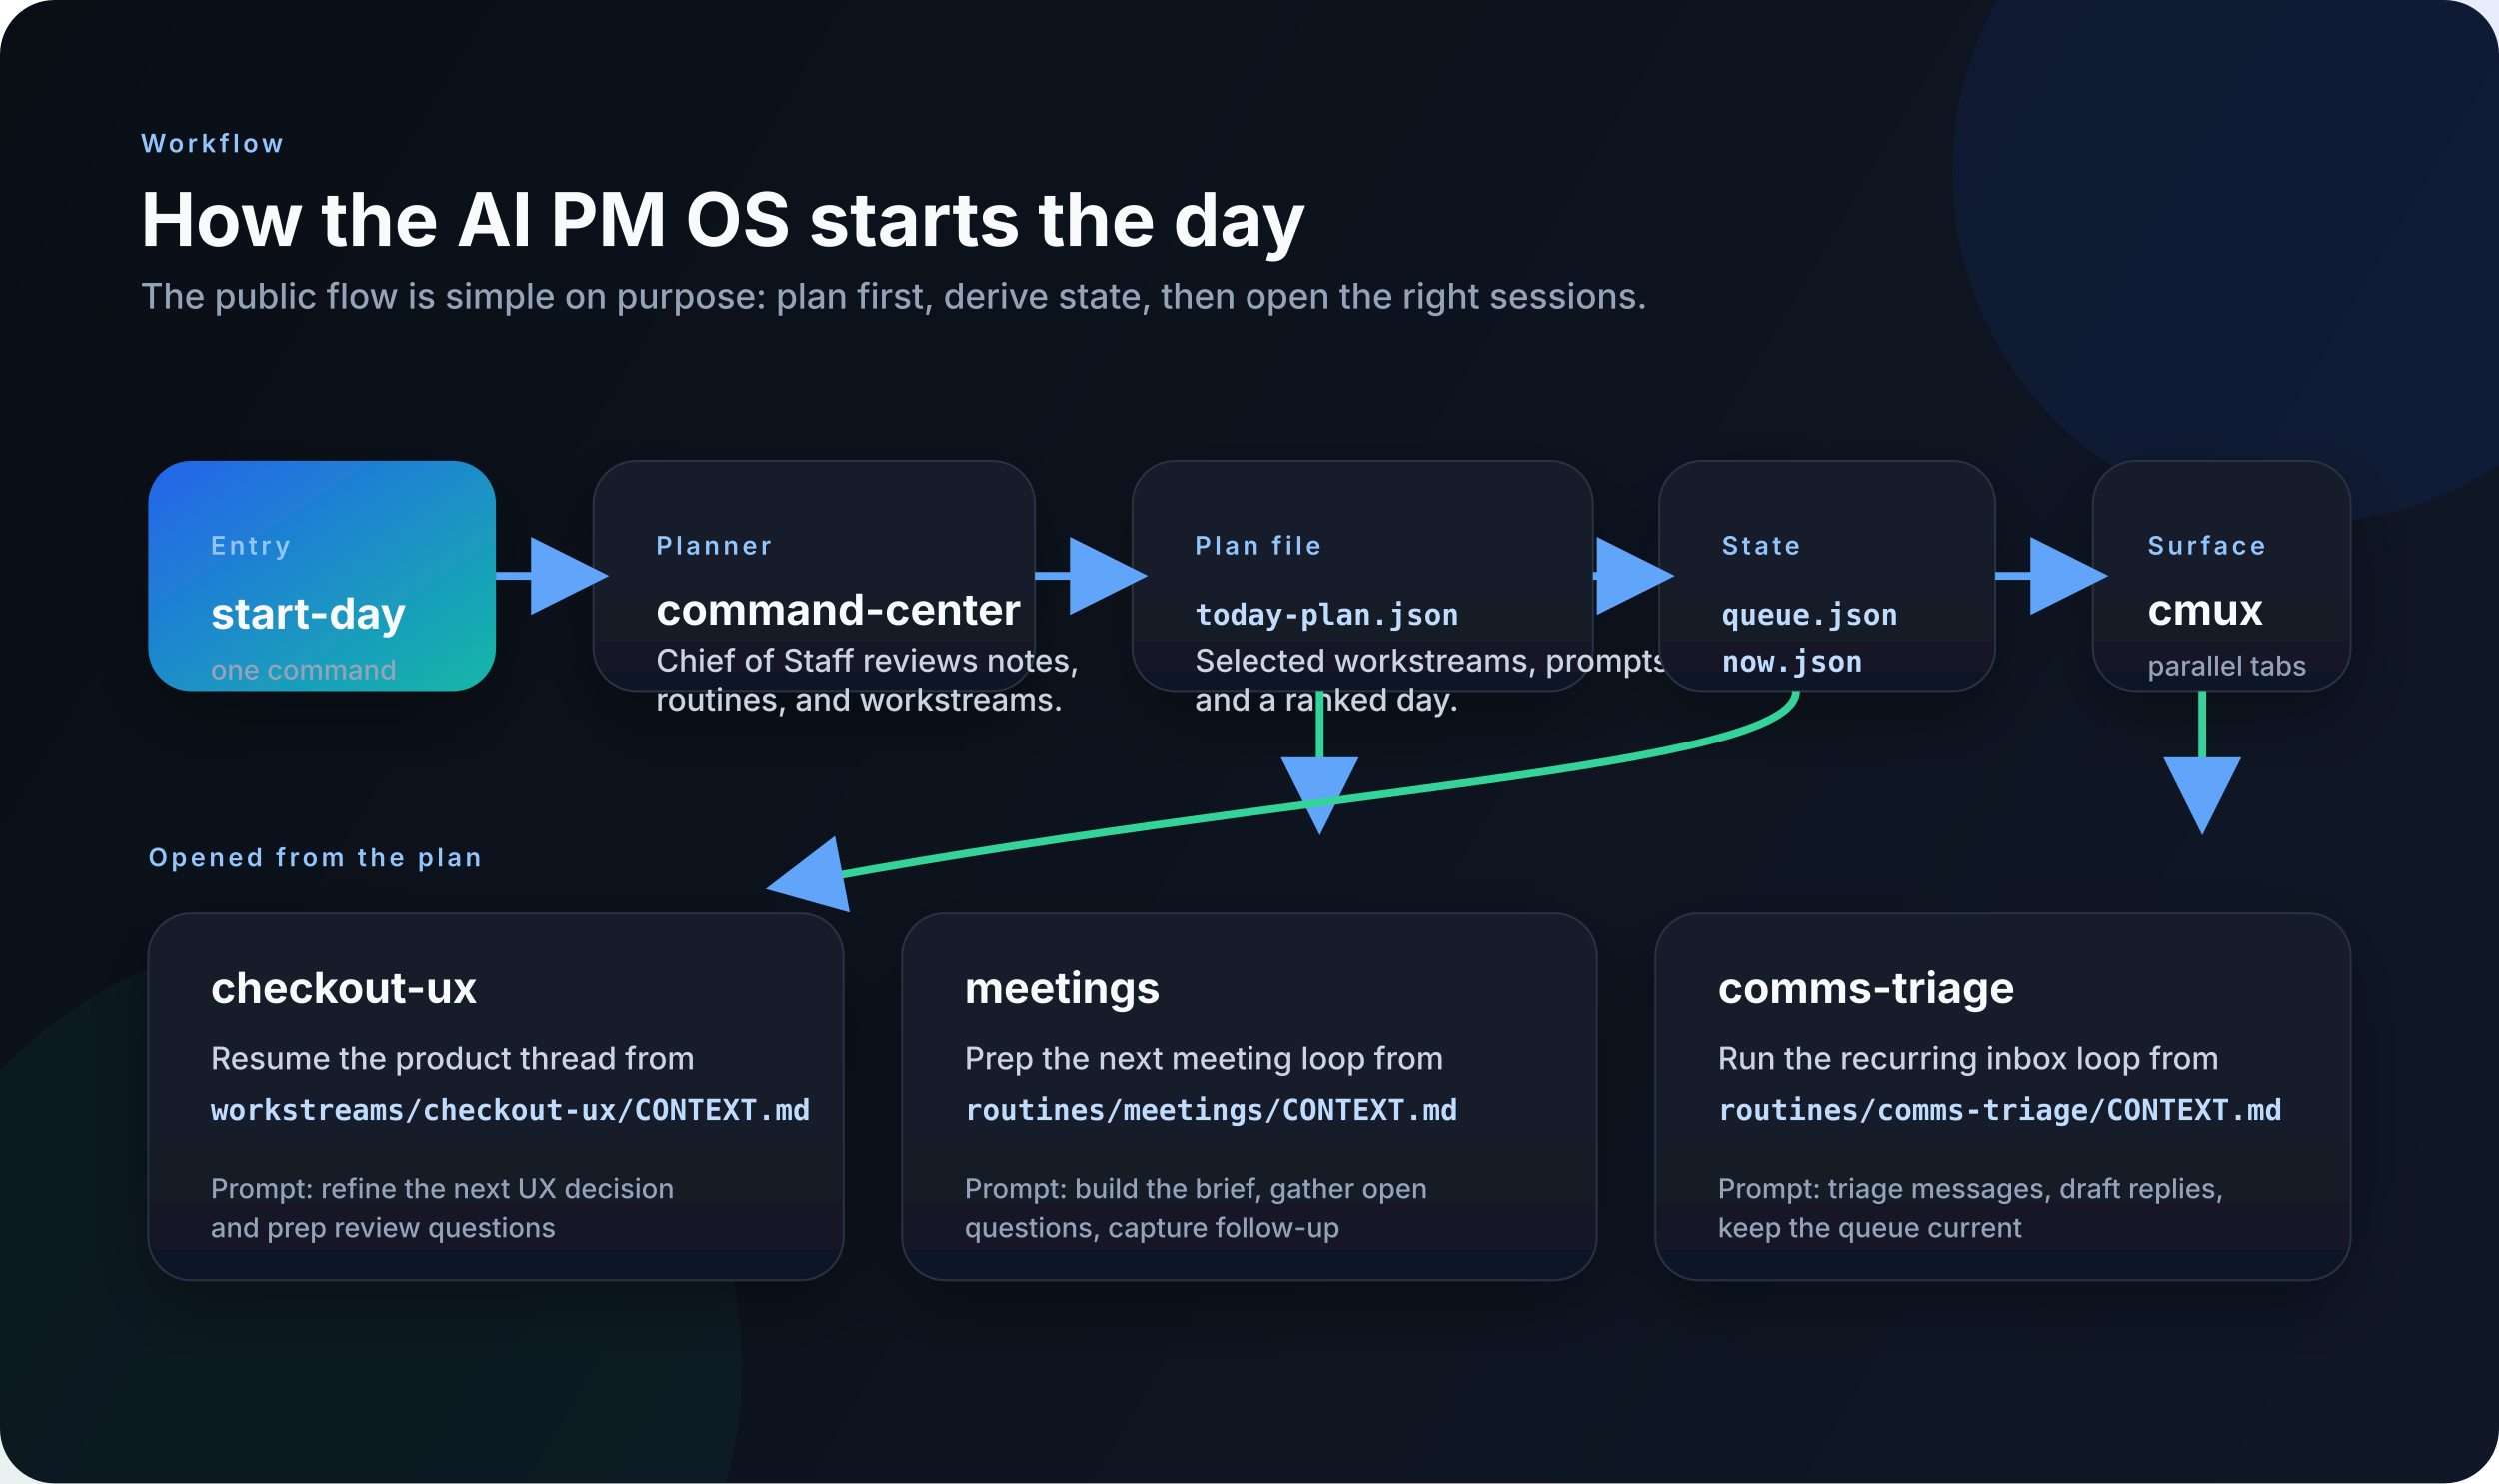
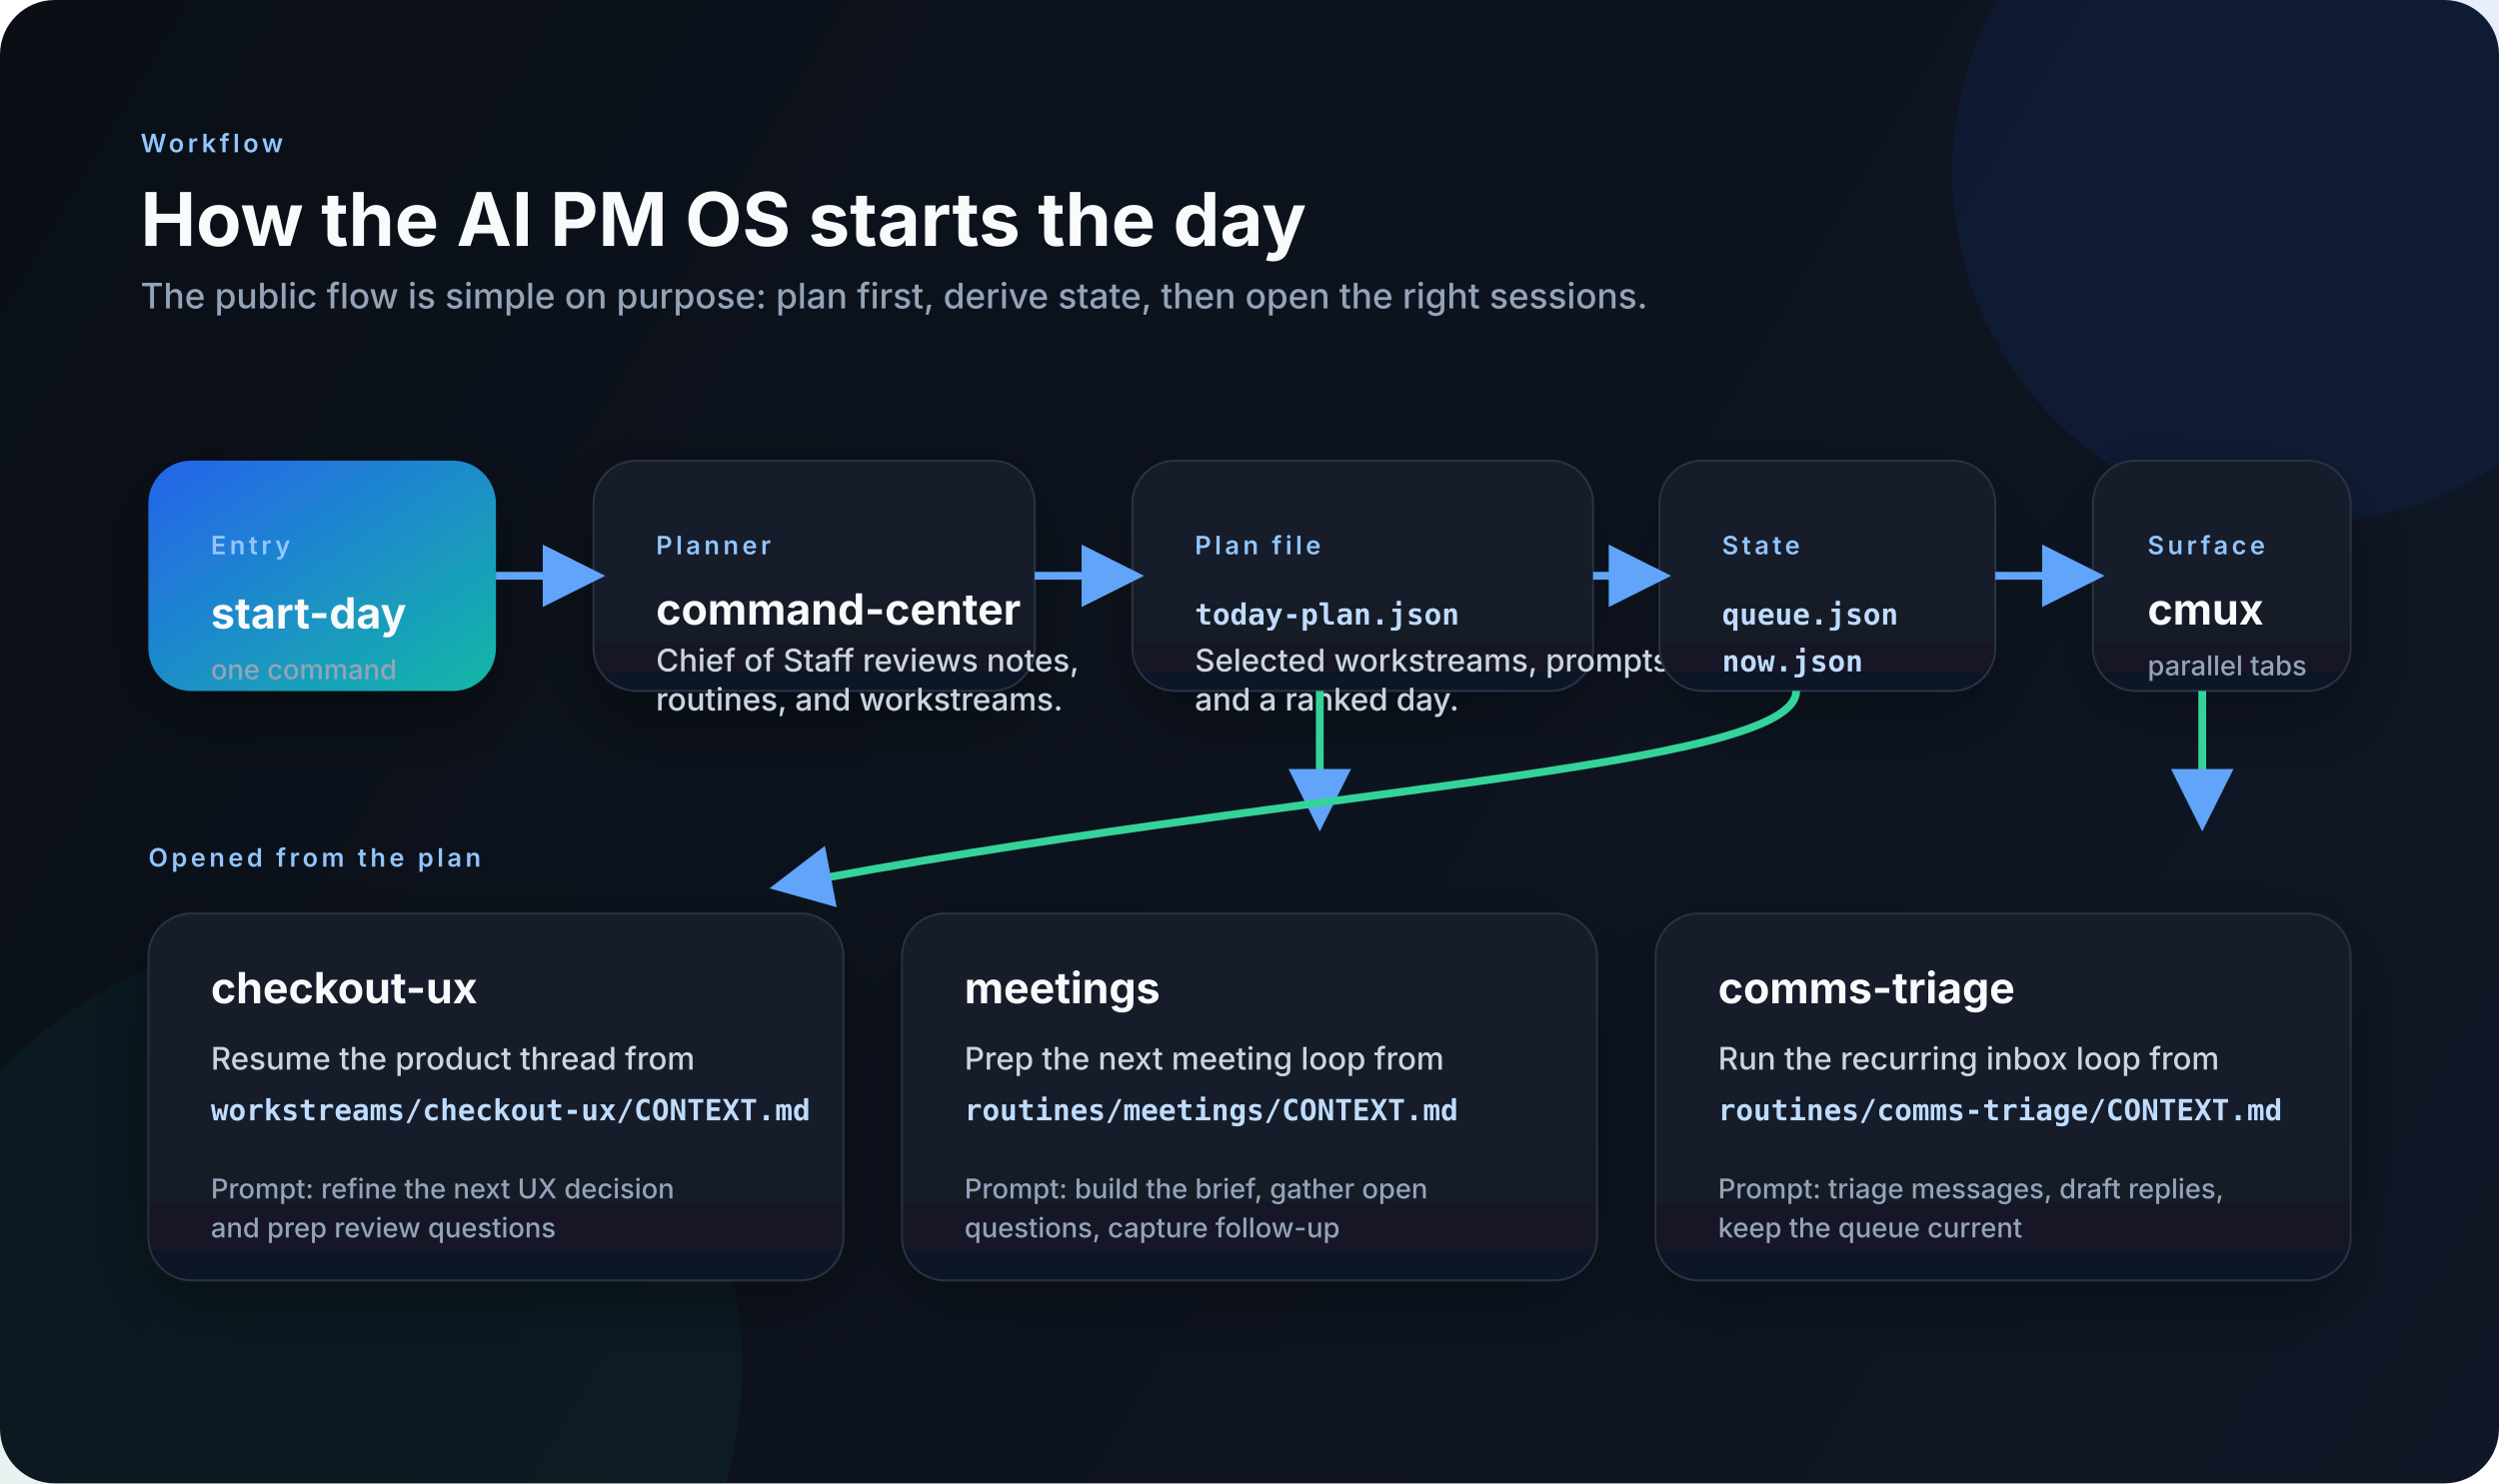
<svg xmlns="http://www.w3.org/2000/svg" width="1280" height="760" viewBox="0 0 1280 760" fill="none">
  <defs>
    <linearGradient id="bg" x1="0" y1="0" x2="1280" y2="760" gradientUnits="userSpaceOnUse">
      <stop stop-color="#0A0F16" />
      <stop offset="1" stop-color="#101827" />
    </linearGradient>
    <linearGradient id="box" x1="0" y1="0" x2="0" y2="1">
      <stop stop-color="#171F2B" />
      <stop offset="1" stop-color="#111827" />
    </linearGradient>
    <linearGradient id="accent" x1="0" y1="0" x2="1" y2="1">
      <stop stop-color="#2563EB" />
      <stop offset="1" stop-color="#14B8A6" />
    </linearGradient>
    <filter id="shadow" x="-20%" y="-20%" width="140%" height="140%">
      <feDropShadow dx="0" dy="14" stdDeviation="18" flood-color="#000000" flood-opacity="0.35" />
    </filter>
-     <marker id="arrow" markerWidth="10" markerHeight="10" refX="8" refY="5" orient="auto">
-       <path d="M0 0L10 5L0 10V0Z" fill="#60A5FA" />
+     <marker id="arrow" markerWidth="8" markerHeight="8" refX="6.5" refY="4" orient="auto">
+       <path d="M0 0L8 4L0 8V0Z" fill="#60A5FA" />
    </marker>
    <style>
      .title{font:700 38px Inter,Arial,sans-serif;fill:#F8FAFC}
      .subtitle{font:500 18px Inter,Arial,sans-serif;fill:#94A3B8}
      .kicker{font:600 13px Inter,Arial,sans-serif;fill:#93C5FD;letter-spacing:1.8px;text-transform:uppercase}
      .step{font:700 22px Inter,Arial,sans-serif;fill:#F8FAFC}
      .copy{font:500 16px Inter,Arial,sans-serif;fill:#CBD5E1}
      .mono{font:600 15px 'JetBrains Mono',monospace;fill:#BFDBFE}
      .mini{font:500 14px Inter,Arial,sans-serif;fill:#94A3B8}
    </style>
  </defs>
  <rect width="1280" height="760" rx="28" fill="url(#bg)" />
  <circle cx="1180" cy="88" r="180" fill="#1D4ED8" fill-opacity="0.10" />
  <circle cx="160" cy="700" r="220" fill="#0F766E" fill-opacity="0.09" />
  <text x="72" y="78" class="kicker">Workflow</text>
  <text x="72" y="126" class="title">How the AI PM OS starts the day</text>
  <text x="72" y="158" class="subtitle">The public flow is simple on purpose: plan first, derive state, then open the right sessions.</text>
  <g filter="url(#shadow)">
    <rect x="76" y="236" width="178" height="118" rx="22" fill="url(#accent)" />
    <text x="108" y="284" class="kicker" fill="#DBEAFE">Entry</text>
    <text x="108" y="322" class="step">start-day</text>
    <text x="108" y="348" class="mini">one command</text>
    <rect x="304" y="236" width="226" height="118" rx="22" fill="url(#box)" stroke="#2A3342" />
    <text x="336" y="284" class="kicker">Planner</text>
    <text x="336" y="320" class="step">command-center</text>
    <text x="336" y="344" class="copy">Chief of Staff reviews notes,</text>
    <text x="336" y="364" class="copy">routines, and workstreams.</text>
    <rect x="580" y="236" width="236" height="118" rx="22" fill="url(#box)" stroke="#2A3342" />
    <text x="612" y="284" class="kicker">Plan file</text>
    <text x="612" y="320" class="mono">today-plan.json</text>
    <text x="612" y="344" class="copy">Selected workstreams, prompts,</text>
    <text x="612" y="364" class="copy">and a ranked day.</text>
    <rect x="850" y="236" width="172" height="118" rx="22" fill="url(#box)" stroke="#2A3342" />
    <text x="882" y="284" class="kicker">State</text>
    <text x="882" y="320" class="mono">queue.json</text>
    <text x="882" y="344" class="mono">now.json</text>
    <rect x="1072" y="236" width="132" height="118" rx="22" fill="url(#box)" stroke="#2A3342" />
    <text x="1100" y="284" class="kicker">Surface</text>
    <text x="1100" y="320" class="step">cmux</text>
    <text x="1100" y="346" class="mini">parallel tabs</text>
  </g>
  <path d="M254 295H304" stroke="#60A5FA" stroke-width="4" marker-end="url(#arrow)" />
  <path d="M530 295H580" stroke="#60A5FA" stroke-width="4" marker-end="url(#arrow)" />
  <path d="M816 295H850" stroke="#60A5FA" stroke-width="4" marker-end="url(#arrow)" />
  <path d="M1022 295H1072" stroke="#60A5FA" stroke-width="4" marker-end="url(#arrow)" />
  <text x="76" y="444" class="kicker">Opened from the plan</text>
  <g filter="url(#shadow)">
    <rect x="76" y="468" width="356" height="188" rx="22" fill="url(#box)" stroke="#2A3342" />
    <text x="108" y="514" class="step">checkout-ux</text>
    <text x="108" y="548" class="copy">Resume the product thread from</text>
    <text x="108" y="574" class="mono">workstreams/checkout-ux/CONTEXT.md</text>
    <text x="108" y="614" class="mini">Prompt: refine the next UX decision</text>
    <text x="108" y="634" class="mini">and prep review questions</text>
    <rect x="462" y="468" width="356" height="188" rx="22" fill="url(#box)" stroke="#2A3342" />
    <text x="494" y="514" class="step">meetings</text>
    <text x="494" y="548" class="copy">Prep the next meeting loop from</text>
    <text x="494" y="574" class="mono">routines/meetings/CONTEXT.md</text>
    <text x="494" y="614" class="mini">Prompt: build the brief, gather open</text>
    <text x="494" y="634" class="mini">questions, capture follow-up</text>
    <rect x="848" y="468" width="356" height="188" rx="22" fill="url(#box)" stroke="#2A3342" />
    <text x="880" y="514" class="step">comms-triage</text>
    <text x="880" y="548" class="copy">Run the recurring inbox loop from</text>
    <text x="880" y="574" class="mono">routines/comms-triage/CONTEXT.md</text>
    <text x="880" y="614" class="mini">Prompt: triage messages, draft replies,</text>
    <text x="880" y="634" class="mini">keep the queue current</text>
  </g>
  <path d="M676 354V420" stroke="#34D399" stroke-width="4" marker-end="url(#arrow)" />
  <path d="M1128 354V420" stroke="#34D399" stroke-width="4" marker-end="url(#arrow)" />
  <path d="M920 354C920 394 660 404 400 454" stroke="#34D399" stroke-width="4" marker-end="url(#arrow)" />
</svg>
